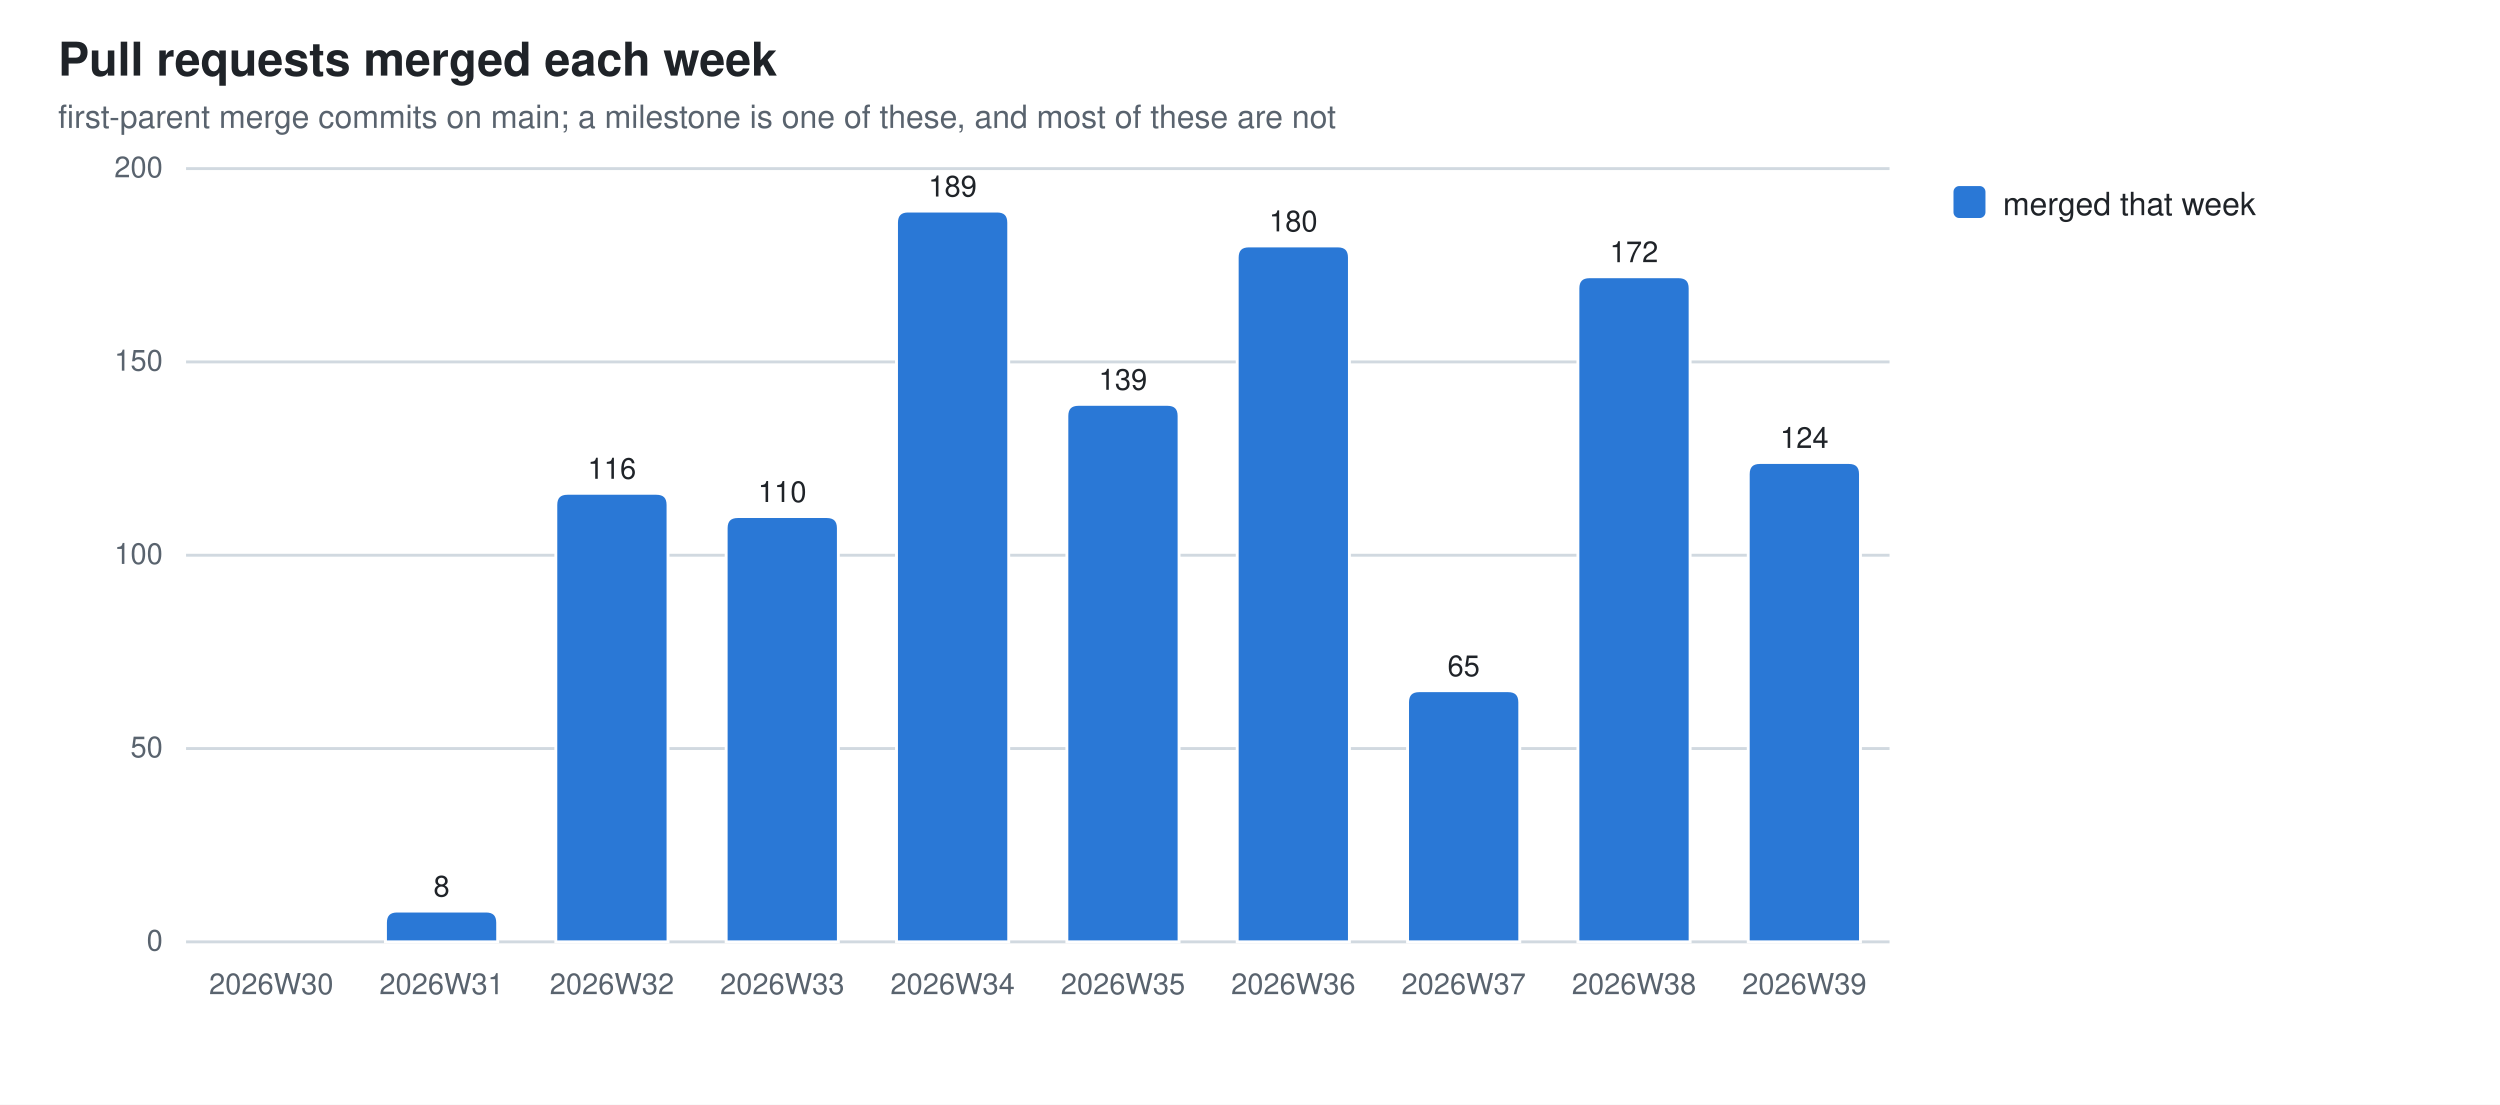
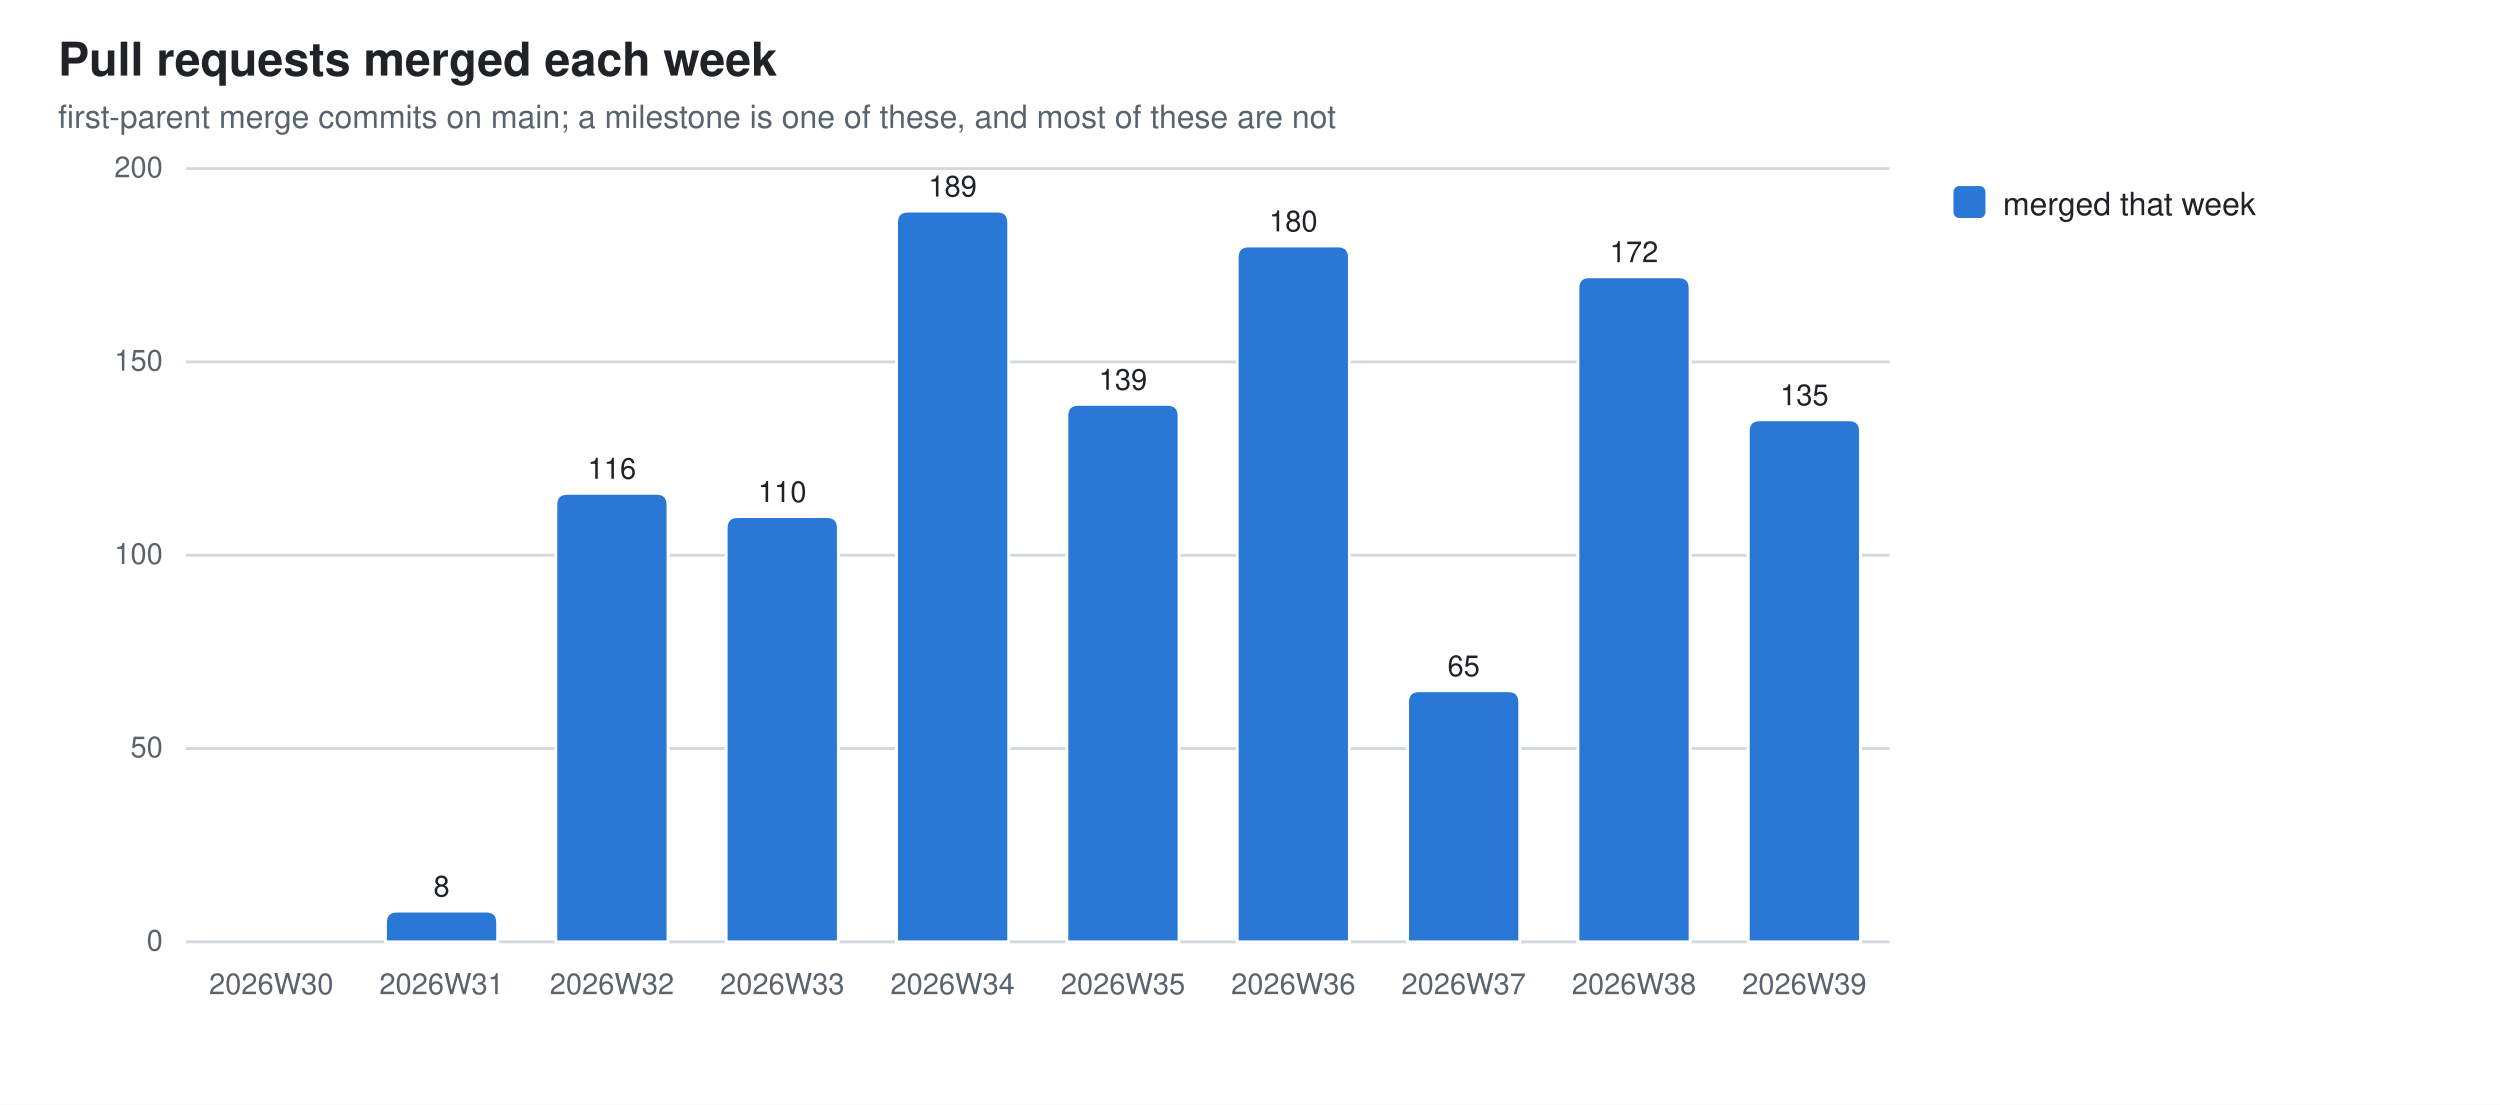
<svg xmlns="http://www.w3.org/2000/svg" width="860" height="380" viewBox="0 0 860 380" role="img" aria-label="Pull requests merged each week">
  <style>
  .bg{fill:#ffffff} .fg{fill:#1f2328} .mut{fill:#59636e} .grid{stroke:#d1d9e0}
  .seg{stroke:#ffffff;stroke-width:1}
  .val{paint-order:stroke;stroke:#ffffff;stroke-width:3px;stroke-linejoin:round}
  .s0{fill:#2a78d6}  .s1{fill:#eb6834}  .s2{fill:#1baf7a}  .s3{fill:#eda100}  .s4{fill:#e87ba4}  .s5{fill:#008300}  .s6{fill:#4a3aa7}  .s7{fill:#e34948}
  @media (prefers-color-scheme: dark){
    .bg{fill:#0d1117} .fg{fill:#e6edf3} .mut{fill:#9198a1} .grid{stroke:#30363d}
    .seg{stroke:#0d1117} .val{stroke:#0d1117} .s0{fill:#3987e5} .s1{fill:#d95926} .s2{fill:#199e70} .s3{fill:#c98500} .s4{fill:#d55181} .s5{fill:#008300} .s6{fill:#9085e9} .s7{fill:#e66767}}
  text{font-family:-apple-system,BlinkMacSystemFont,"Segoe UI",Helvetica,Arial,sans-serif}
</style>
  <rect class="bg" width="860" height="380" />
  <text class="fg" x="20" y="26" font-size="16" font-weight="600">Pull requests merged each week</text>
  <text class="mut" x="20" y="44" font-size="11">first-parent merge commits on main; a milestone is one of these, and most of these are not</text>
  <line class="grid" x1="64" y1="324.0" x2="650.0" y2="324.0" stroke-width="1" />
  <text class="mut" x="56" y="327.0" font-size="10" text-anchor="end">0</text>
  <line class="grid" x1="64" y1="257.5" x2="650.0" y2="257.5" stroke-width="1" />
  <text class="mut" x="56" y="260.5" font-size="10" text-anchor="end">50</text>
  <line class="grid" x1="64" y1="191.0" x2="650.0" y2="191.0" stroke-width="1" />
  <text class="mut" x="56" y="194.0" font-size="10" text-anchor="end">100</text>
  <line class="grid" x1="64" y1="124.5" x2="650.0" y2="124.5" stroke-width="1" />
  <text class="mut" x="56" y="127.5" font-size="10" text-anchor="end">150</text>
  <line class="grid" x1="64" y1="58.0" x2="650.0" y2="58.0" stroke-width="1" />
  <text class="mut" x="56" y="61.0" font-size="10" text-anchor="end">200</text>
  <text class="mut" x="93.3" y="342" font-size="10" text-anchor="middle">2026W30</text>
  <path class="seg s0" d="M132.6,324.0 V317.4 Q132.6,313.4 136.6,313.4 H167.2 Q171.2,313.4 171.2,317.4 V324.0 Z" />
  <text class="mut" x="151.9" y="342" font-size="10" text-anchor="middle">2026W31</text>
  <text class="fg val" x="151.9" y="308.4" font-size="10" text-anchor="middle">8</text>
  <path class="seg s0" d="M191.2,324.0 V173.7 Q191.2,169.7 195.2,169.7 H225.8 Q229.8,169.7 229.8,173.7 V324.0 Z" />
  <text class="mut" x="210.5" y="342" font-size="10" text-anchor="middle">2026W32</text>
  <text class="fg val" x="210.5" y="164.7" font-size="10" text-anchor="middle">116</text>
  <path class="seg s0" d="M249.8,324.0 V181.7 Q249.8,177.7 253.8,177.7 H284.4 Q288.4,177.7 288.4,181.7 V324.0 Z" />
  <text class="mut" x="269.1" y="342" font-size="10" text-anchor="middle">2026W33</text>
  <text class="fg val" x="269.1" y="172.7" font-size="10" text-anchor="middle">110</text>
  <path class="seg s0" d="M308.4,324.0 V76.6 Q308.4,72.6 312.4,72.6 H343.0 Q347.0,72.6 347.0,76.6 V324.0 Z" />
  <text class="mut" x="327.7" y="342" font-size="10" text-anchor="middle">2026W34</text>
  <text class="fg val" x="327.7" y="67.6" font-size="10" text-anchor="middle">189</text>
  <path class="seg s0" d="M367.0,324.0 V143.1 Q367.0,139.1 371.0,139.1 H401.6 Q405.6,139.1 405.6,143.1 V324.0 Z" />
  <text class="mut" x="386.3" y="342" font-size="10" text-anchor="middle">2026W35</text>
  <text class="fg val" x="386.3" y="134.1" font-size="10" text-anchor="middle">139</text>
  <path class="seg s0" d="M425.6,324.0 V88.6 Q425.6,84.6 429.6,84.6 H460.2 Q464.2,84.6 464.2,88.6 V324.0 Z" />
  <text class="mut" x="444.9" y="342" font-size="10" text-anchor="middle">2026W36</text>
  <text class="fg val" x="444.9" y="79.6" font-size="10" text-anchor="middle">180</text>
  <path class="seg s0" d="M484.2,324.0 V241.6 Q484.2,237.6 488.2,237.6 H518.8 Q522.8,237.6 522.8,241.6 V324.0 Z" />
  <text class="mut" x="503.5" y="342" font-size="10" text-anchor="middle">2026W37</text>
  <text class="fg val" x="503.5" y="232.6" font-size="10" text-anchor="middle">65</text>
  <path class="seg s0" d="M542.8,324.0 V99.2 Q542.8,95.2 546.8,95.2 H577.4 Q581.4,95.2 581.4,99.2 V324.0 Z" />
  <text class="mut" x="562.1" y="342" font-size="10" text-anchor="middle">2026W38</text>
  <text class="fg val" x="562.1" y="90.2" font-size="10" text-anchor="middle">172</text>
-   <path class="seg s0" d="M601.4,324.0 V163.1 Q601.4,159.1 605.4,159.1 H636.0 Q640.0,159.1 640.0,163.1 V324.0 Z" />
+   <path class="seg s0" d="M601.4,324.0 V148.4 Q601.4,144.4 605.4,144.4 H636.0 Q640.0,144.4 640.0,148.4 V324.0 Z" />
  <text class="mut" x="620.7" y="342" font-size="10" text-anchor="middle">2026W39</text>
-   <text class="fg val" x="620.7" y="154.1" font-size="10" text-anchor="middle">124</text>
+   <text class="fg val" x="620.7" y="139.4" font-size="10" text-anchor="middle">135</text>
  <rect class="s0" x="672" y="64" width="11" height="11" rx="2" />
  <text class="fg" y="74" font-size="11">
    <tspan x="689" dy="0">merged that week</tspan>
  </text>
</svg>
